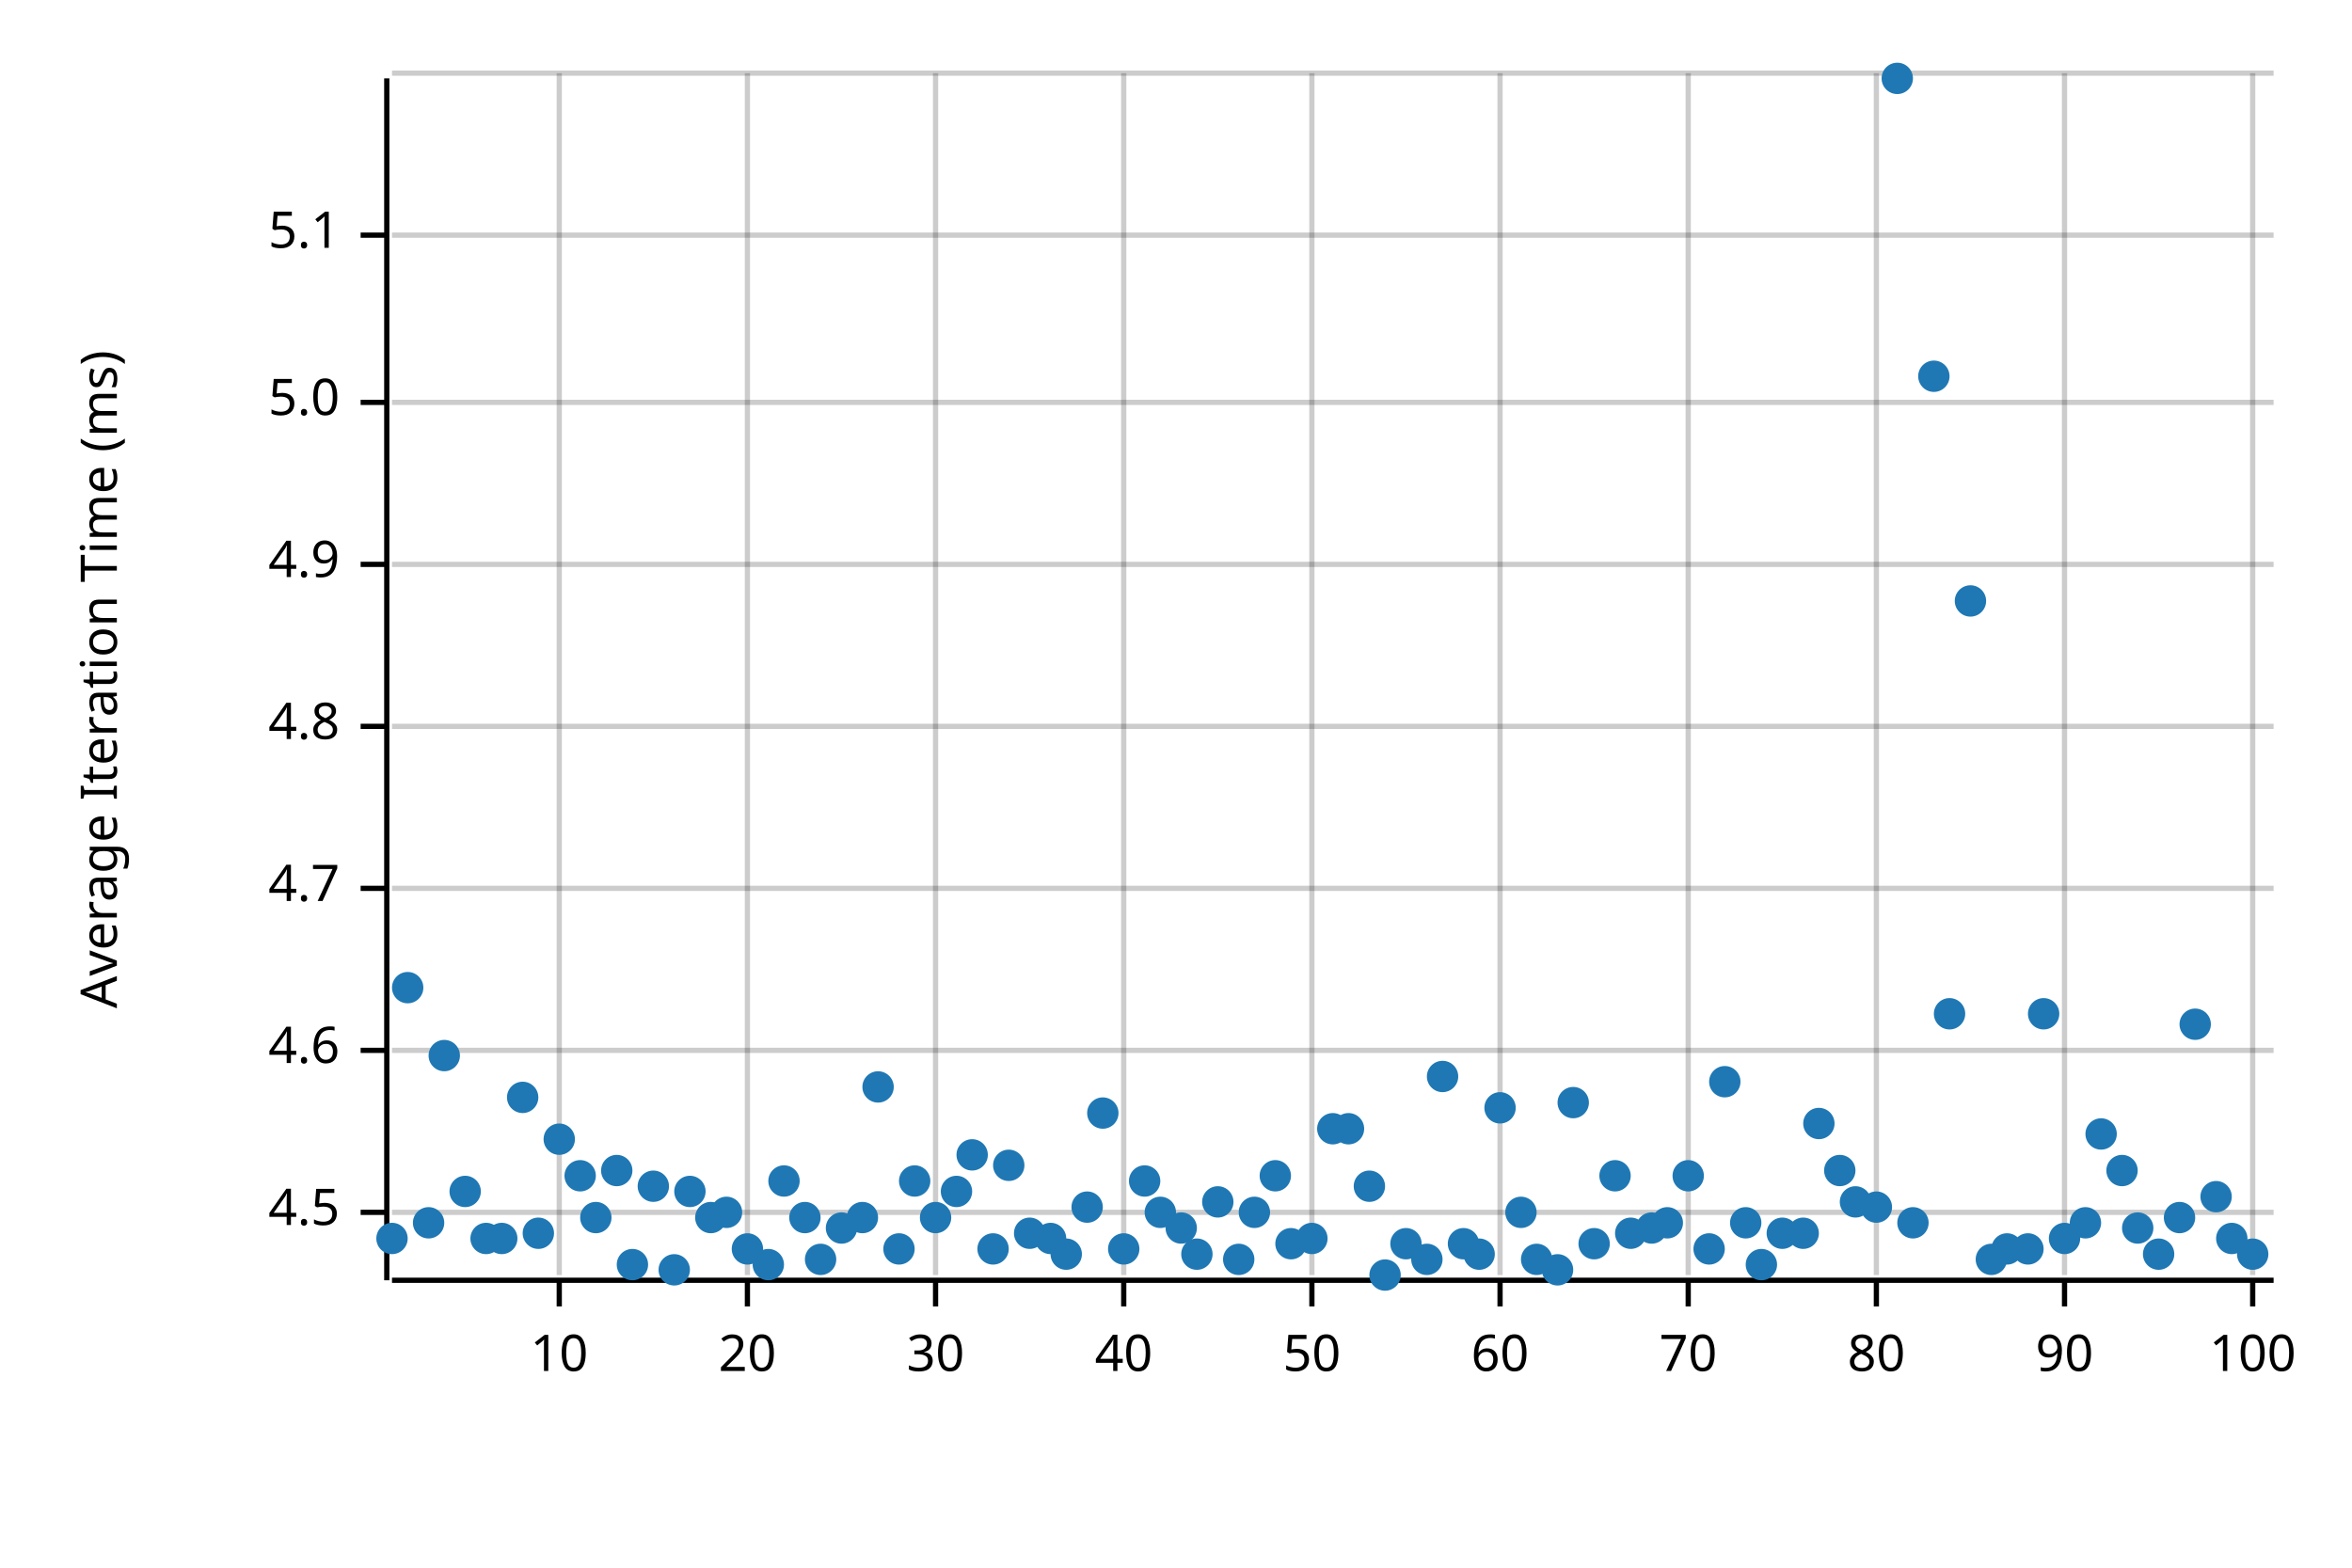
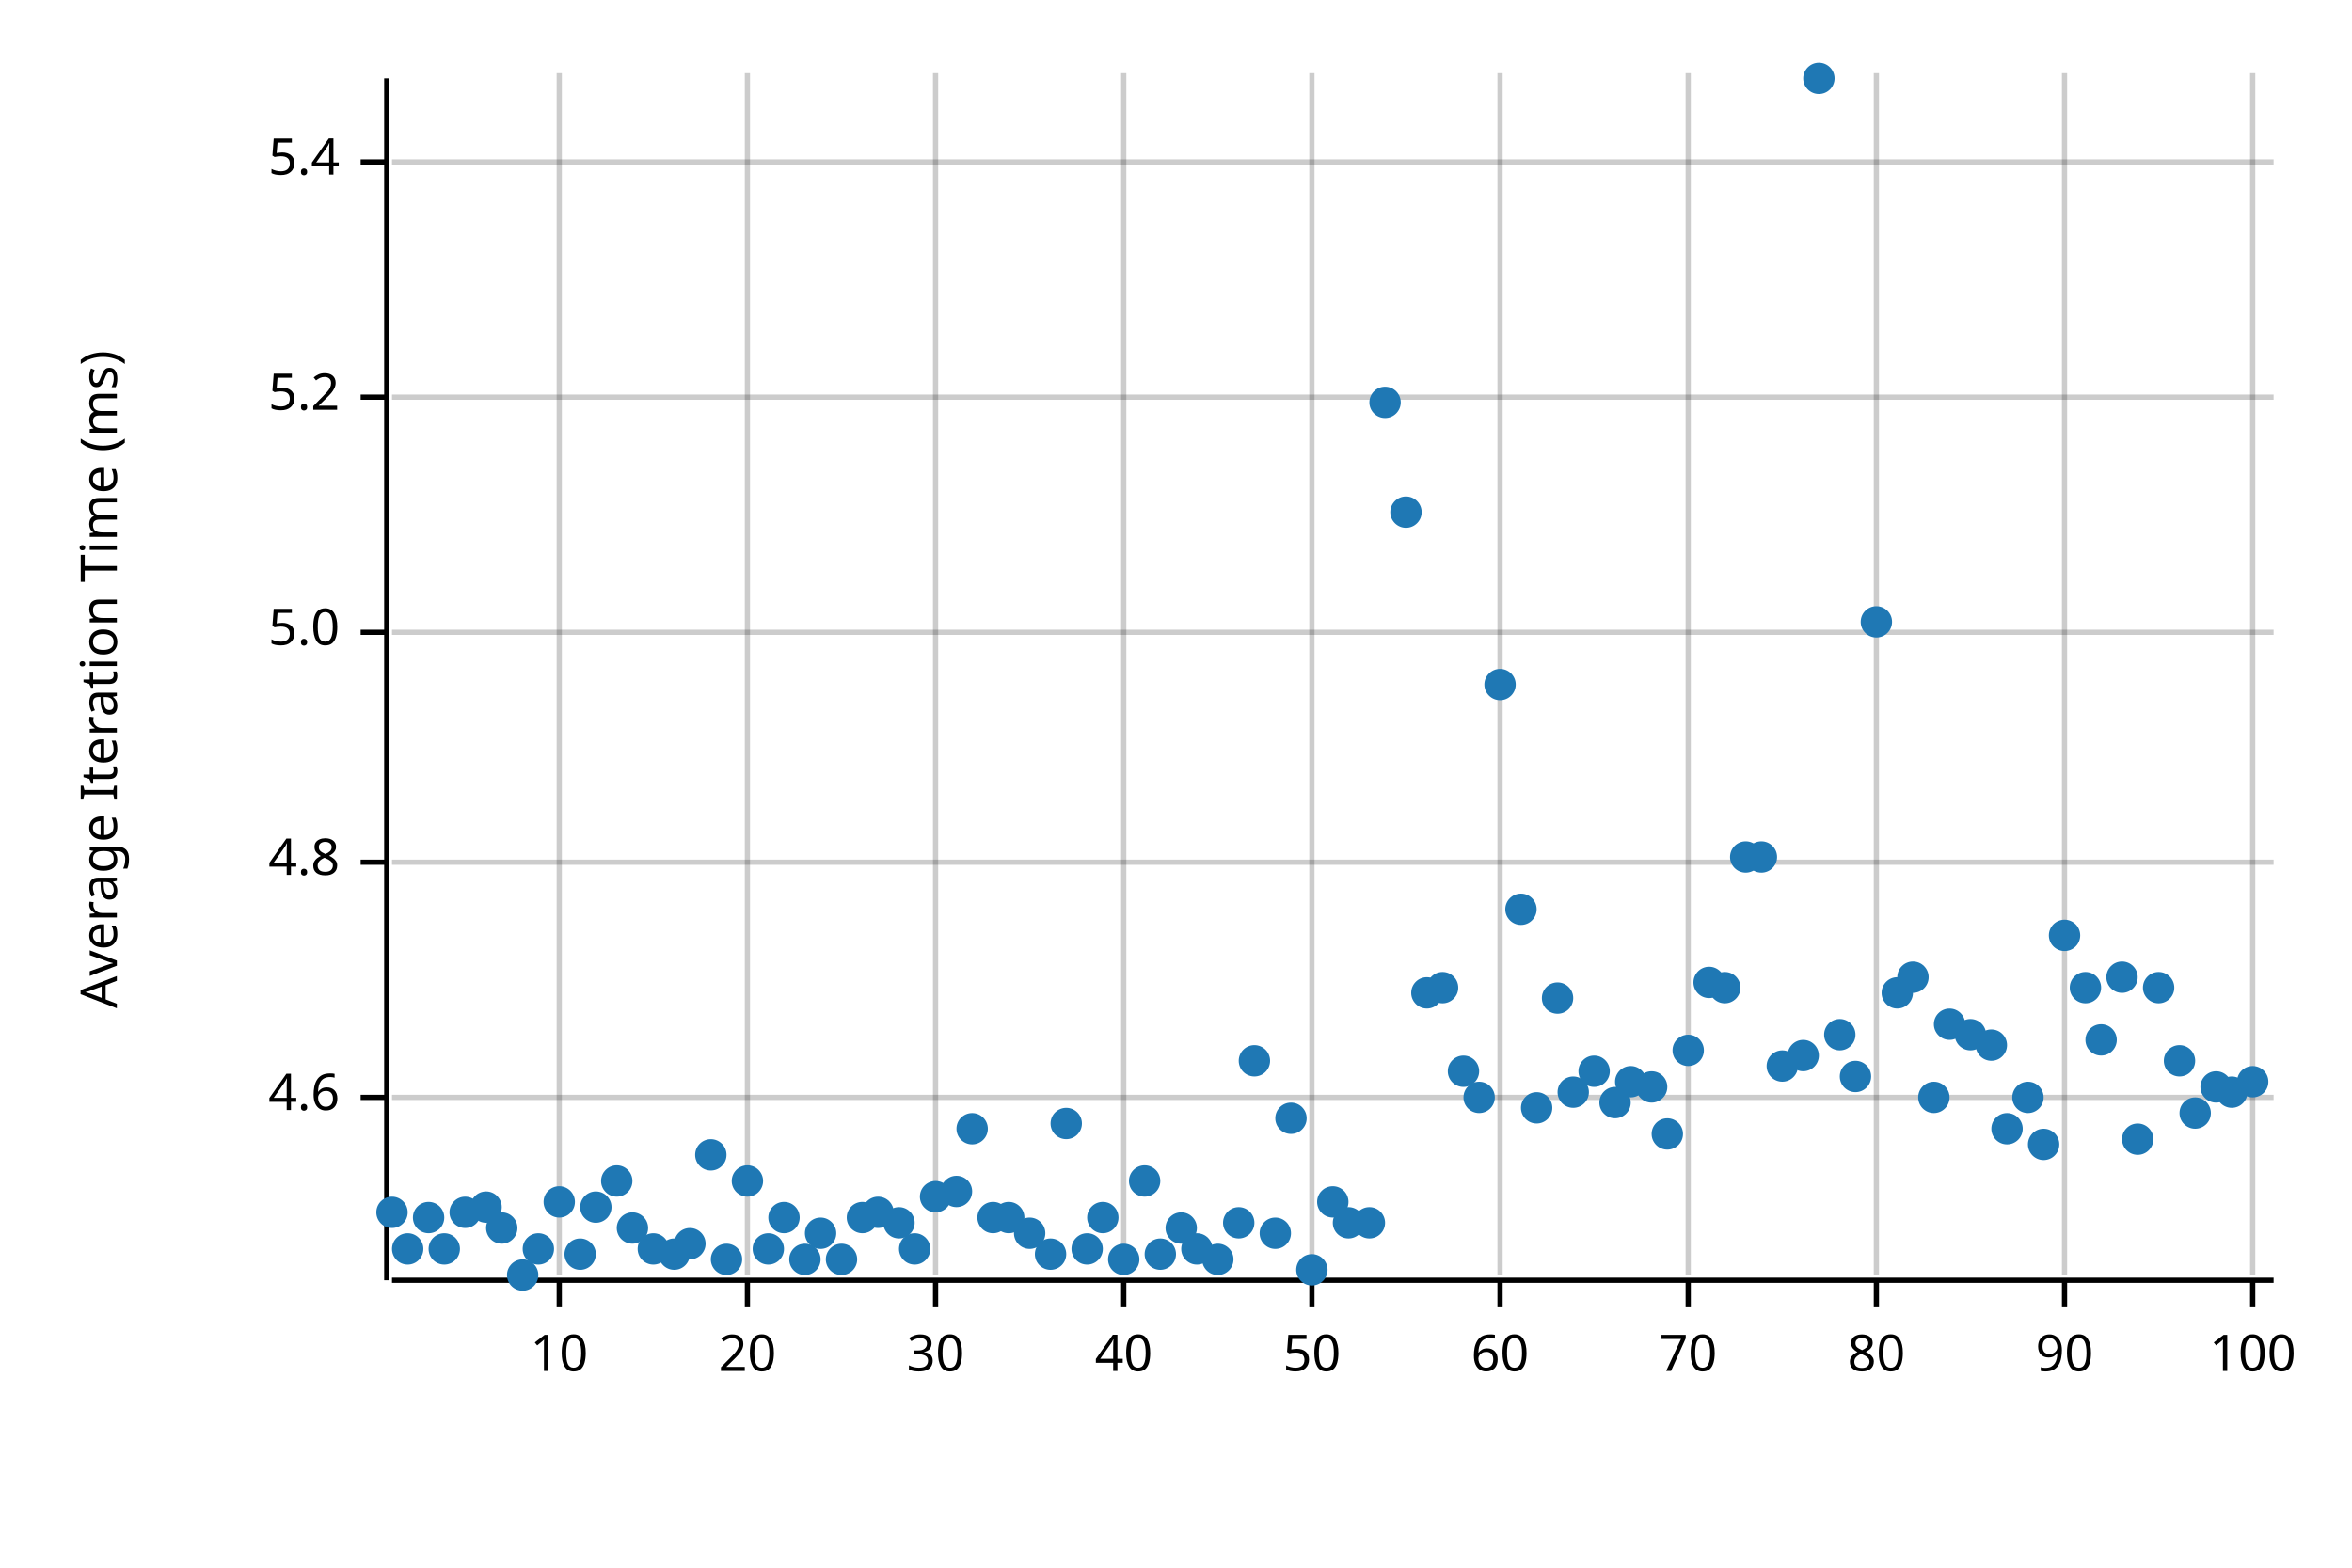
<svg xmlns="http://www.w3.org/2000/svg" width="450" height="300" viewBox="0 0 450 300">
  <text x="15" y="130" dy="0.76em" text-anchor="middle" font-family="sans-serif" font-size="9.677" opacity="1" fill="#000000" transform="rotate(270, 15, 130)">
Average Iteration Time (ms)
</text>
  <line opacity="0.2" stroke="#000000" stroke-width="1" x1="107" y1="244" x2="107" y2="14" />
  <line opacity="0.2" stroke="#000000" stroke-width="1" x1="143" y1="244" x2="143" y2="14" />
  <line opacity="0.2" stroke="#000000" stroke-width="1" x1="179" y1="244" x2="179" y2="14" />
  <line opacity="0.2" stroke="#000000" stroke-width="1" x1="215" y1="244" x2="215" y2="14" />
  <line opacity="0.2" stroke="#000000" stroke-width="1" x1="251" y1="244" x2="251" y2="14" />
  <line opacity="0.2" stroke="#000000" stroke-width="1" x1="287" y1="244" x2="287" y2="14" />
  <line opacity="0.2" stroke="#000000" stroke-width="1" x1="323" y1="244" x2="323" y2="14" />
  <line opacity="0.2" stroke="#000000" stroke-width="1" x1="359" y1="244" x2="359" y2="14" />
  <line opacity="0.2" stroke="#000000" stroke-width="1" x1="395" y1="244" x2="395" y2="14" />
  <line opacity="0.2" stroke="#000000" stroke-width="1" x1="431" y1="244" x2="431" y2="14" />
-   <line opacity="0.2" stroke="#000000" stroke-width="1" x1="75" y1="232" x2="435" y2="232" />
-   <line opacity="0.2" stroke="#000000" stroke-width="1" x1="75" y1="201" x2="435" y2="201" />
-   <line opacity="0.2" stroke="#000000" stroke-width="1" x1="75" y1="170" x2="435" y2="170" />
-   <line opacity="0.2" stroke="#000000" stroke-width="1" x1="75" y1="139" x2="435" y2="139" />
-   <line opacity="0.2" stroke="#000000" stroke-width="1" x1="75" y1="108" x2="435" y2="108" />
-   <line opacity="0.2" stroke="#000000" stroke-width="1" x1="75" y1="77" x2="435" y2="77" />
-   <line opacity="0.2" stroke="#000000" stroke-width="1" x1="75" y1="45" x2="435" y2="45" />
-   <line opacity="0.2" stroke="#000000" stroke-width="1" x1="75" y1="14" x2="435" y2="14" />
+   <line opacity="0.2" stroke="#000000" stroke-width="1" x1="75" y1="210" x2="435" y2="210" />
+   <line opacity="0.2" stroke="#000000" stroke-width="1" x1="75" y1="165" x2="435" y2="165" />
+   <line opacity="0.2" stroke="#000000" stroke-width="1" x1="75" y1="121" x2="435" y2="121" />
+   <line opacity="0.2" stroke="#000000" stroke-width="1" x1="75" y1="76" x2="435" y2="76" />
+   <line opacity="0.2" stroke="#000000" stroke-width="1" x1="75" y1="31" x2="435" y2="31" />
  <polyline fill="none" opacity="1" stroke="#000000" stroke-width="1" points="74,15 74,245 " />
-   <text x="65" y="232" dy="0.5ex" text-anchor="end" font-family="sans-serif" font-size="9.677" opacity="1" fill="#000000">
- 4.5
- </text>
-   <polyline fill="none" opacity="1" stroke="#000000" stroke-width="1" points="69,232 74,232 " />
-   <text x="65" y="201" dy="0.5ex" text-anchor="end" font-family="sans-serif" font-size="9.677" opacity="1" fill="#000000">
+   <text x="65" y="210" dy="0.5ex" text-anchor="end" font-family="sans-serif" font-size="9.677" opacity="1" fill="#000000">
4.6
</text>
-   <polyline fill="none" opacity="1" stroke="#000000" stroke-width="1" points="69,201 74,201 " />
-   <text x="65" y="170" dy="0.5ex" text-anchor="end" font-family="sans-serif" font-size="9.677" opacity="1" fill="#000000">
- 4.7
- </text>
-   <polyline fill="none" opacity="1" stroke="#000000" stroke-width="1" points="69,170 74,170 " />
-   <text x="65" y="139" dy="0.5ex" text-anchor="end" font-family="sans-serif" font-size="9.677" opacity="1" fill="#000000">
+   <polyline fill="none" opacity="1" stroke="#000000" stroke-width="1" points="69,210 74,210 " />
+   <text x="65" y="165" dy="0.5ex" text-anchor="end" font-family="sans-serif" font-size="9.677" opacity="1" fill="#000000">
4.8
</text>
-   <polyline fill="none" opacity="1" stroke="#000000" stroke-width="1" points="69,139 74,139 " />
-   <text x="65" y="108" dy="0.5ex" text-anchor="end" font-family="sans-serif" font-size="9.677" opacity="1" fill="#000000">
- 4.9
- </text>
-   <polyline fill="none" opacity="1" stroke="#000000" stroke-width="1" points="69,108 74,108 " />
-   <text x="65" y="77" dy="0.5ex" text-anchor="end" font-family="sans-serif" font-size="9.677" opacity="1" fill="#000000">
+   <polyline fill="none" opacity="1" stroke="#000000" stroke-width="1" points="69,165 74,165 " />
+   <text x="65" y="121" dy="0.5ex" text-anchor="end" font-family="sans-serif" font-size="9.677" opacity="1" fill="#000000">
5.0
</text>
-   <polyline fill="none" opacity="1" stroke="#000000" stroke-width="1" points="69,77 74,77 " />
-   <text x="65" y="45" dy="0.5ex" text-anchor="end" font-family="sans-serif" font-size="9.677" opacity="1" fill="#000000">
- 5.1
+   <polyline fill="none" opacity="1" stroke="#000000" stroke-width="1" points="69,121 74,121 " />
+   <text x="65" y="76" dy="0.5ex" text-anchor="end" font-family="sans-serif" font-size="9.677" opacity="1" fill="#000000">
+ 5.2
</text>
-   <polyline fill="none" opacity="1" stroke="#000000" stroke-width="1" points="69,45 74,45 " />
+   <polyline fill="none" opacity="1" stroke="#000000" stroke-width="1" points="69,76 74,76 " />
+   <text x="65" y="31" dy="0.5ex" text-anchor="end" font-family="sans-serif" font-size="9.677" opacity="1" fill="#000000">
+ 5.4
+ </text>
+   <polyline fill="none" opacity="1" stroke="#000000" stroke-width="1" points="69,31 74,31 " />
  <polyline fill="none" opacity="1" stroke="#000000" stroke-width="1" points="75,245 435,245 " />
  <text x="107" y="255" dy="0.76em" text-anchor="middle" font-family="sans-serif" font-size="9.677" opacity="1" fill="#000000">
10
</text>
  <polyline fill="none" opacity="1" stroke="#000000" stroke-width="1" points="107,245 107,250 " />
  <text x="143" y="255" dy="0.76em" text-anchor="middle" font-family="sans-serif" font-size="9.677" opacity="1" fill="#000000">
20
</text>
  <polyline fill="none" opacity="1" stroke="#000000" stroke-width="1" points="143,245 143,250 " />
  <text x="179" y="255" dy="0.76em" text-anchor="middle" font-family="sans-serif" font-size="9.677" opacity="1" fill="#000000">
30
</text>
  <polyline fill="none" opacity="1" stroke="#000000" stroke-width="1" points="179,245 179,250 " />
  <text x="215" y="255" dy="0.76em" text-anchor="middle" font-family="sans-serif" font-size="9.677" opacity="1" fill="#000000">
40
</text>
  <polyline fill="none" opacity="1" stroke="#000000" stroke-width="1" points="215,245 215,250 " />
  <text x="251" y="255" dy="0.76em" text-anchor="middle" font-family="sans-serif" font-size="9.677" opacity="1" fill="#000000">
50
</text>
  <polyline fill="none" opacity="1" stroke="#000000" stroke-width="1" points="251,245 251,250 " />
  <text x="287" y="255" dy="0.76em" text-anchor="middle" font-family="sans-serif" font-size="9.677" opacity="1" fill="#000000">
60
</text>
  <polyline fill="none" opacity="1" stroke="#000000" stroke-width="1" points="287,245 287,250 " />
  <text x="323" y="255" dy="0.76em" text-anchor="middle" font-family="sans-serif" font-size="9.677" opacity="1" fill="#000000">
70
</text>
  <polyline fill="none" opacity="1" stroke="#000000" stroke-width="1" points="323,245 323,250 " />
  <text x="359" y="255" dy="0.76em" text-anchor="middle" font-family="sans-serif" font-size="9.677" opacity="1" fill="#000000">
80
</text>
  <polyline fill="none" opacity="1" stroke="#000000" stroke-width="1" points="359,245 359,250 " />
  <text x="395" y="255" dy="0.76em" text-anchor="middle" font-family="sans-serif" font-size="9.677" opacity="1" fill="#000000">
90
</text>
  <polyline fill="none" opacity="1" stroke="#000000" stroke-width="1" points="395,245 395,250 " />
  <text x="431" y="255" dy="0.76em" text-anchor="middle" font-family="sans-serif" font-size="9.677" opacity="1" fill="#000000">
100
</text>
  <polyline fill="none" opacity="1" stroke="#000000" stroke-width="1" points="431,245 431,250 " />
-   <circle cx="75" cy="237" r="3" opacity="1" fill="#1F78B4" stroke="none" stroke-width="1" />
-   <circle cx="78" cy="189" r="3" opacity="1" fill="#1F78B4" stroke="none" stroke-width="1" />
-   <circle cx="82" cy="234" r="3" opacity="1" fill="#1F78B4" stroke="none" stroke-width="1" />
-   <circle cx="85" cy="202" r="3" opacity="1" fill="#1F78B4" stroke="none" stroke-width="1" />
-   <circle cx="89" cy="228" r="3" opacity="1" fill="#1F78B4" stroke="none" stroke-width="1" />
-   <circle cx="93" cy="237" r="3" opacity="1" fill="#1F78B4" stroke="none" stroke-width="1" />
-   <circle cx="96" cy="237" r="3" opacity="1" fill="#1F78B4" stroke="none" stroke-width="1" />
-   <circle cx="100" cy="210" r="3" opacity="1" fill="#1F78B4" stroke="none" stroke-width="1" />
-   <circle cx="103" cy="236" r="3" opacity="1" fill="#1F78B4" stroke="none" stroke-width="1" />
-   <circle cx="107" cy="218" r="3" opacity="1" fill="#1F78B4" stroke="none" stroke-width="1" />
-   <circle cx="111" cy="225" r="3" opacity="1" fill="#1F78B4" stroke="none" stroke-width="1" />
-   <circle cx="114" cy="233" r="3" opacity="1" fill="#1F78B4" stroke="none" stroke-width="1" />
-   <circle cx="118" cy="224" r="3" opacity="1" fill="#1F78B4" stroke="none" stroke-width="1" />
-   <circle cx="121" cy="242" r="3" opacity="1" fill="#1F78B4" stroke="none" stroke-width="1" />
-   <circle cx="125" cy="227" r="3" opacity="1" fill="#1F78B4" stroke="none" stroke-width="1" />
-   <circle cx="129" cy="243" r="3" opacity="1" fill="#1F78B4" stroke="none" stroke-width="1" />
-   <circle cx="132" cy="228" r="3" opacity="1" fill="#1F78B4" stroke="none" stroke-width="1" />
-   <circle cx="136" cy="233" r="3" opacity="1" fill="#1F78B4" stroke="none" stroke-width="1" />
-   <circle cx="139" cy="232" r="3" opacity="1" fill="#1F78B4" stroke="none" stroke-width="1" />
-   <circle cx="143" cy="239" r="3" opacity="1" fill="#1F78B4" stroke="none" stroke-width="1" />
-   <circle cx="147" cy="242" r="3" opacity="1" fill="#1F78B4" stroke="none" stroke-width="1" />
-   <circle cx="150" cy="226" r="3" opacity="1" fill="#1F78B4" stroke="none" stroke-width="1" />
-   <circle cx="154" cy="233" r="3" opacity="1" fill="#1F78B4" stroke="none" stroke-width="1" />
-   <circle cx="157" cy="241" r="3" opacity="1" fill="#1F78B4" stroke="none" stroke-width="1" />
-   <circle cx="161" cy="235" r="3" opacity="1" fill="#1F78B4" stroke="none" stroke-width="1" />
+   <circle cx="75" cy="232" r="3" opacity="1" fill="#1F78B4" stroke="none" stroke-width="1" />
+   <circle cx="78" cy="239" r="3" opacity="1" fill="#1F78B4" stroke="none" stroke-width="1" />
+   <circle cx="82" cy="233" r="3" opacity="1" fill="#1F78B4" stroke="none" stroke-width="1" />
+   <circle cx="85" cy="239" r="3" opacity="1" fill="#1F78B4" stroke="none" stroke-width="1" />
+   <circle cx="89" cy="232" r="3" opacity="1" fill="#1F78B4" stroke="none" stroke-width="1" />
+   <circle cx="93" cy="231" r="3" opacity="1" fill="#1F78B4" stroke="none" stroke-width="1" />
+   <circle cx="96" cy="235" r="3" opacity="1" fill="#1F78B4" stroke="none" stroke-width="1" />
+   <circle cx="100" cy="244" r="3" opacity="1" fill="#1F78B4" stroke="none" stroke-width="1" />
+   <circle cx="103" cy="239" r="3" opacity="1" fill="#1F78B4" stroke="none" stroke-width="1" />
+   <circle cx="107" cy="230" r="3" opacity="1" fill="#1F78B4" stroke="none" stroke-width="1" />
+   <circle cx="111" cy="240" r="3" opacity="1" fill="#1F78B4" stroke="none" stroke-width="1" />
+   <circle cx="114" cy="231" r="3" opacity="1" fill="#1F78B4" stroke="none" stroke-width="1" />
+   <circle cx="118" cy="226" r="3" opacity="1" fill="#1F78B4" stroke="none" stroke-width="1" />
+   <circle cx="121" cy="235" r="3" opacity="1" fill="#1F78B4" stroke="none" stroke-width="1" />
+   <circle cx="125" cy="239" r="3" opacity="1" fill="#1F78B4" stroke="none" stroke-width="1" />
+   <circle cx="129" cy="240" r="3" opacity="1" fill="#1F78B4" stroke="none" stroke-width="1" />
+   <circle cx="132" cy="238" r="3" opacity="1" fill="#1F78B4" stroke="none" stroke-width="1" />
+   <circle cx="136" cy="221" r="3" opacity="1" fill="#1F78B4" stroke="none" stroke-width="1" />
+   <circle cx="139" cy="241" r="3" opacity="1" fill="#1F78B4" stroke="none" stroke-width="1" />
+   <circle cx="143" cy="226" r="3" opacity="1" fill="#1F78B4" stroke="none" stroke-width="1" />
+   <circle cx="147" cy="239" r="3" opacity="1" fill="#1F78B4" stroke="none" stroke-width="1" />
+   <circle cx="150" cy="233" r="3" opacity="1" fill="#1F78B4" stroke="none" stroke-width="1" />
+   <circle cx="154" cy="241" r="3" opacity="1" fill="#1F78B4" stroke="none" stroke-width="1" />
+   <circle cx="157" cy="236" r="3" opacity="1" fill="#1F78B4" stroke="none" stroke-width="1" />
+   <circle cx="161" cy="241" r="3" opacity="1" fill="#1F78B4" stroke="none" stroke-width="1" />
  <circle cx="165" cy="233" r="3" opacity="1" fill="#1F78B4" stroke="none" stroke-width="1" />
-   <circle cx="168" cy="208" r="3" opacity="1" fill="#1F78B4" stroke="none" stroke-width="1" />
-   <circle cx="172" cy="239" r="3" opacity="1" fill="#1F78B4" stroke="none" stroke-width="1" />
-   <circle cx="175" cy="226" r="3" opacity="1" fill="#1F78B4" stroke="none" stroke-width="1" />
-   <circle cx="179" cy="233" r="3" opacity="1" fill="#1F78B4" stroke="none" stroke-width="1" />
+   <circle cx="168" cy="232" r="3" opacity="1" fill="#1F78B4" stroke="none" stroke-width="1" />
+   <circle cx="172" cy="234" r="3" opacity="1" fill="#1F78B4" stroke="none" stroke-width="1" />
+   <circle cx="175" cy="239" r="3" opacity="1" fill="#1F78B4" stroke="none" stroke-width="1" />
+   <circle cx="179" cy="229" r="3" opacity="1" fill="#1F78B4" stroke="none" stroke-width="1" />
  <circle cx="183" cy="228" r="3" opacity="1" fill="#1F78B4" stroke="none" stroke-width="1" />
-   <circle cx="186" cy="221" r="3" opacity="1" fill="#1F78B4" stroke="none" stroke-width="1" />
-   <circle cx="190" cy="239" r="3" opacity="1" fill="#1F78B4" stroke="none" stroke-width="1" />
-   <circle cx="193" cy="223" r="3" opacity="1" fill="#1F78B4" stroke="none" stroke-width="1" />
+   <circle cx="186" cy="216" r="3" opacity="1" fill="#1F78B4" stroke="none" stroke-width="1" />
+   <circle cx="190" cy="233" r="3" opacity="1" fill="#1F78B4" stroke="none" stroke-width="1" />
+   <circle cx="193" cy="233" r="3" opacity="1" fill="#1F78B4" stroke="none" stroke-width="1" />
  <circle cx="197" cy="236" r="3" opacity="1" fill="#1F78B4" stroke="none" stroke-width="1" />
-   <circle cx="201" cy="237" r="3" opacity="1" fill="#1F78B4" stroke="none" stroke-width="1" />
-   <circle cx="204" cy="240" r="3" opacity="1" fill="#1F78B4" stroke="none" stroke-width="1" />
-   <circle cx="208" cy="231" r="3" opacity="1" fill="#1F78B4" stroke="none" stroke-width="1" />
-   <circle cx="211" cy="213" r="3" opacity="1" fill="#1F78B4" stroke="none" stroke-width="1" />
-   <circle cx="215" cy="239" r="3" opacity="1" fill="#1F78B4" stroke="none" stroke-width="1" />
+   <circle cx="201" cy="240" r="3" opacity="1" fill="#1F78B4" stroke="none" stroke-width="1" />
+   <circle cx="204" cy="215" r="3" opacity="1" fill="#1F78B4" stroke="none" stroke-width="1" />
+   <circle cx="208" cy="239" r="3" opacity="1" fill="#1F78B4" stroke="none" stroke-width="1" />
+   <circle cx="211" cy="233" r="3" opacity="1" fill="#1F78B4" stroke="none" stroke-width="1" />
+   <circle cx="215" cy="241" r="3" opacity="1" fill="#1F78B4" stroke="none" stroke-width="1" />
  <circle cx="219" cy="226" r="3" opacity="1" fill="#1F78B4" stroke="none" stroke-width="1" />
-   <circle cx="222" cy="232" r="3" opacity="1" fill="#1F78B4" stroke="none" stroke-width="1" />
+   <circle cx="222" cy="240" r="3" opacity="1" fill="#1F78B4" stroke="none" stroke-width="1" />
  <circle cx="226" cy="235" r="3" opacity="1" fill="#1F78B4" stroke="none" stroke-width="1" />
-   <circle cx="229" cy="240" r="3" opacity="1" fill="#1F78B4" stroke="none" stroke-width="1" />
-   <circle cx="233" cy="230" r="3" opacity="1" fill="#1F78B4" stroke="none" stroke-width="1" />
-   <circle cx="237" cy="241" r="3" opacity="1" fill="#1F78B4" stroke="none" stroke-width="1" />
-   <circle cx="240" cy="232" r="3" opacity="1" fill="#1F78B4" stroke="none" stroke-width="1" />
-   <circle cx="244" cy="225" r="3" opacity="1" fill="#1F78B4" stroke="none" stroke-width="1" />
-   <circle cx="247" cy="238" r="3" opacity="1" fill="#1F78B4" stroke="none" stroke-width="1" />
-   <circle cx="251" cy="237" r="3" opacity="1" fill="#1F78B4" stroke="none" stroke-width="1" />
-   <circle cx="255" cy="216" r="3" opacity="1" fill="#1F78B4" stroke="none" stroke-width="1" />
-   <circle cx="258" cy="216" r="3" opacity="1" fill="#1F78B4" stroke="none" stroke-width="1" />
-   <circle cx="262" cy="227" r="3" opacity="1" fill="#1F78B4" stroke="none" stroke-width="1" />
-   <circle cx="265" cy="244" r="3" opacity="1" fill="#1F78B4" stroke="none" stroke-width="1" />
-   <circle cx="269" cy="238" r="3" opacity="1" fill="#1F78B4" stroke="none" stroke-width="1" />
-   <circle cx="273" cy="241" r="3" opacity="1" fill="#1F78B4" stroke="none" stroke-width="1" />
-   <circle cx="276" cy="206" r="3" opacity="1" fill="#1F78B4" stroke="none" stroke-width="1" />
-   <circle cx="280" cy="238" r="3" opacity="1" fill="#1F78B4" stroke="none" stroke-width="1" />
-   <circle cx="283" cy="240" r="3" opacity="1" fill="#1F78B4" stroke="none" stroke-width="1" />
-   <circle cx="287" cy="212" r="3" opacity="1" fill="#1F78B4" stroke="none" stroke-width="1" />
-   <circle cx="291" cy="232" r="3" opacity="1" fill="#1F78B4" stroke="none" stroke-width="1" />
-   <circle cx="294" cy="241" r="3" opacity="1" fill="#1F78B4" stroke="none" stroke-width="1" />
-   <circle cx="298" cy="243" r="3" opacity="1" fill="#1F78B4" stroke="none" stroke-width="1" />
-   <circle cx="301" cy="211" r="3" opacity="1" fill="#1F78B4" stroke="none" stroke-width="1" />
-   <circle cx="305" cy="238" r="3" opacity="1" fill="#1F78B4" stroke="none" stroke-width="1" />
-   <circle cx="309" cy="225" r="3" opacity="1" fill="#1F78B4" stroke="none" stroke-width="1" />
-   <circle cx="312" cy="236" r="3" opacity="1" fill="#1F78B4" stroke="none" stroke-width="1" />
-   <circle cx="316" cy="235" r="3" opacity="1" fill="#1F78B4" stroke="none" stroke-width="1" />
-   <circle cx="319" cy="234" r="3" opacity="1" fill="#1F78B4" stroke="none" stroke-width="1" />
-   <circle cx="323" cy="225" r="3" opacity="1" fill="#1F78B4" stroke="none" stroke-width="1" />
-   <circle cx="327" cy="239" r="3" opacity="1" fill="#1F78B4" stroke="none" stroke-width="1" />
-   <circle cx="330" cy="207" r="3" opacity="1" fill="#1F78B4" stroke="none" stroke-width="1" />
-   <circle cx="334" cy="234" r="3" opacity="1" fill="#1F78B4" stroke="none" stroke-width="1" />
-   <circle cx="337" cy="242" r="3" opacity="1" fill="#1F78B4" stroke="none" stroke-width="1" />
-   <circle cx="341" cy="236" r="3" opacity="1" fill="#1F78B4" stroke="none" stroke-width="1" />
-   <circle cx="345" cy="236" r="3" opacity="1" fill="#1F78B4" stroke="none" stroke-width="1" />
-   <circle cx="348" cy="215" r="3" opacity="1" fill="#1F78B4" stroke="none" stroke-width="1" />
-   <circle cx="352" cy="224" r="3" opacity="1" fill="#1F78B4" stroke="none" stroke-width="1" />
-   <circle cx="355" cy="230" r="3" opacity="1" fill="#1F78B4" stroke="none" stroke-width="1" />
-   <circle cx="359" cy="231" r="3" opacity="1" fill="#1F78B4" stroke="none" stroke-width="1" />
-   <circle cx="363" cy="15" r="3" opacity="1" fill="#1F78B4" stroke="none" stroke-width="1" />
-   <circle cx="366" cy="234" r="3" opacity="1" fill="#1F78B4" stroke="none" stroke-width="1" />
-   <circle cx="370" cy="72" r="3" opacity="1" fill="#1F78B4" stroke="none" stroke-width="1" />
-   <circle cx="373" cy="194" r="3" opacity="1" fill="#1F78B4" stroke="none" stroke-width="1" />
-   <circle cx="377" cy="115" r="3" opacity="1" fill="#1F78B4" stroke="none" stroke-width="1" />
-   <circle cx="381" cy="241" r="3" opacity="1" fill="#1F78B4" stroke="none" stroke-width="1" />
-   <circle cx="384" cy="239" r="3" opacity="1" fill="#1F78B4" stroke="none" stroke-width="1" />
-   <circle cx="388" cy="239" r="3" opacity="1" fill="#1F78B4" stroke="none" stroke-width="1" />
-   <circle cx="391" cy="194" r="3" opacity="1" fill="#1F78B4" stroke="none" stroke-width="1" />
-   <circle cx="395" cy="237" r="3" opacity="1" fill="#1F78B4" stroke="none" stroke-width="1" />
-   <circle cx="399" cy="234" r="3" opacity="1" fill="#1F78B4" stroke="none" stroke-width="1" />
-   <circle cx="402" cy="217" r="3" opacity="1" fill="#1F78B4" stroke="none" stroke-width="1" />
-   <circle cx="406" cy="224" r="3" opacity="1" fill="#1F78B4" stroke="none" stroke-width="1" />
-   <circle cx="409" cy="235" r="3" opacity="1" fill="#1F78B4" stroke="none" stroke-width="1" />
-   <circle cx="413" cy="240" r="3" opacity="1" fill="#1F78B4" stroke="none" stroke-width="1" />
-   <circle cx="417" cy="233" r="3" opacity="1" fill="#1F78B4" stroke="none" stroke-width="1" />
-   <circle cx="420" cy="196" r="3" opacity="1" fill="#1F78B4" stroke="none" stroke-width="1" />
-   <circle cx="424" cy="229" r="3" opacity="1" fill="#1F78B4" stroke="none" stroke-width="1" />
-   <circle cx="427" cy="237" r="3" opacity="1" fill="#1F78B4" stroke="none" stroke-width="1" />
-   <circle cx="431" cy="240" r="3" opacity="1" fill="#1F78B4" stroke="none" stroke-width="1" />
+   <circle cx="229" cy="239" r="3" opacity="1" fill="#1F78B4" stroke="none" stroke-width="1" />
+   <circle cx="233" cy="241" r="3" opacity="1" fill="#1F78B4" stroke="none" stroke-width="1" />
+   <circle cx="237" cy="234" r="3" opacity="1" fill="#1F78B4" stroke="none" stroke-width="1" />
+   <circle cx="240" cy="203" r="3" opacity="1" fill="#1F78B4" stroke="none" stroke-width="1" />
+   <circle cx="244" cy="236" r="3" opacity="1" fill="#1F78B4" stroke="none" stroke-width="1" />
+   <circle cx="247" cy="214" r="3" opacity="1" fill="#1F78B4" stroke="none" stroke-width="1" />
+   <circle cx="251" cy="243" r="3" opacity="1" fill="#1F78B4" stroke="none" stroke-width="1" />
+   <circle cx="255" cy="230" r="3" opacity="1" fill="#1F78B4" stroke="none" stroke-width="1" />
+   <circle cx="258" cy="234" r="3" opacity="1" fill="#1F78B4" stroke="none" stroke-width="1" />
+   <circle cx="262" cy="234" r="3" opacity="1" fill="#1F78B4" stroke="none" stroke-width="1" />
+   <circle cx="265" cy="77" r="3" opacity="1" fill="#1F78B4" stroke="none" stroke-width="1" />
+   <circle cx="269" cy="98" r="3" opacity="1" fill="#1F78B4" stroke="none" stroke-width="1" />
+   <circle cx="273" cy="190" r="3" opacity="1" fill="#1F78B4" stroke="none" stroke-width="1" />
+   <circle cx="276" cy="189" r="3" opacity="1" fill="#1F78B4" stroke="none" stroke-width="1" />
+   <circle cx="280" cy="205" r="3" opacity="1" fill="#1F78B4" stroke="none" stroke-width="1" />
+   <circle cx="283" cy="210" r="3" opacity="1" fill="#1F78B4" stroke="none" stroke-width="1" />
+   <circle cx="287" cy="131" r="3" opacity="1" fill="#1F78B4" stroke="none" stroke-width="1" />
+   <circle cx="291" cy="174" r="3" opacity="1" fill="#1F78B4" stroke="none" stroke-width="1" />
+   <circle cx="294" cy="212" r="3" opacity="1" fill="#1F78B4" stroke="none" stroke-width="1" />
+   <circle cx="298" cy="191" r="3" opacity="1" fill="#1F78B4" stroke="none" stroke-width="1" />
+   <circle cx="301" cy="209" r="3" opacity="1" fill="#1F78B4" stroke="none" stroke-width="1" />
+   <circle cx="305" cy="205" r="3" opacity="1" fill="#1F78B4" stroke="none" stroke-width="1" />
+   <circle cx="309" cy="211" r="3" opacity="1" fill="#1F78B4" stroke="none" stroke-width="1" />
+   <circle cx="312" cy="207" r="3" opacity="1" fill="#1F78B4" stroke="none" stroke-width="1" />
+   <circle cx="316" cy="208" r="3" opacity="1" fill="#1F78B4" stroke="none" stroke-width="1" />
+   <circle cx="319" cy="217" r="3" opacity="1" fill="#1F78B4" stroke="none" stroke-width="1" />
+   <circle cx="323" cy="201" r="3" opacity="1" fill="#1F78B4" stroke="none" stroke-width="1" />
+   <circle cx="327" cy="188" r="3" opacity="1" fill="#1F78B4" stroke="none" stroke-width="1" />
+   <circle cx="330" cy="189" r="3" opacity="1" fill="#1F78B4" stroke="none" stroke-width="1" />
+   <circle cx="334" cy="164" r="3" opacity="1" fill="#1F78B4" stroke="none" stroke-width="1" />
+   <circle cx="337" cy="164" r="3" opacity="1" fill="#1F78B4" stroke="none" stroke-width="1" />
+   <circle cx="341" cy="204" r="3" opacity="1" fill="#1F78B4" stroke="none" stroke-width="1" />
+   <circle cx="345" cy="202" r="3" opacity="1" fill="#1F78B4" stroke="none" stroke-width="1" />
+   <circle cx="348" cy="15" r="3" opacity="1" fill="#1F78B4" stroke="none" stroke-width="1" />
+   <circle cx="352" cy="198" r="3" opacity="1" fill="#1F78B4" stroke="none" stroke-width="1" />
+   <circle cx="355" cy="206" r="3" opacity="1" fill="#1F78B4" stroke="none" stroke-width="1" />
+   <circle cx="359" cy="119" r="3" opacity="1" fill="#1F78B4" stroke="none" stroke-width="1" />
+   <circle cx="363" cy="190" r="3" opacity="1" fill="#1F78B4" stroke="none" stroke-width="1" />
+   <circle cx="366" cy="187" r="3" opacity="1" fill="#1F78B4" stroke="none" stroke-width="1" />
+   <circle cx="370" cy="210" r="3" opacity="1" fill="#1F78B4" stroke="none" stroke-width="1" />
+   <circle cx="373" cy="196" r="3" opacity="1" fill="#1F78B4" stroke="none" stroke-width="1" />
+   <circle cx="377" cy="198" r="3" opacity="1" fill="#1F78B4" stroke="none" stroke-width="1" />
+   <circle cx="381" cy="200" r="3" opacity="1" fill="#1F78B4" stroke="none" stroke-width="1" />
+   <circle cx="384" cy="216" r="3" opacity="1" fill="#1F78B4" stroke="none" stroke-width="1" />
+   <circle cx="388" cy="210" r="3" opacity="1" fill="#1F78B4" stroke="none" stroke-width="1" />
+   <circle cx="391" cy="219" r="3" opacity="1" fill="#1F78B4" stroke="none" stroke-width="1" />
+   <circle cx="395" cy="179" r="3" opacity="1" fill="#1F78B4" stroke="none" stroke-width="1" />
+   <circle cx="399" cy="189" r="3" opacity="1" fill="#1F78B4" stroke="none" stroke-width="1" />
+   <circle cx="402" cy="199" r="3" opacity="1" fill="#1F78B4" stroke="none" stroke-width="1" />
+   <circle cx="406" cy="187" r="3" opacity="1" fill="#1F78B4" stroke="none" stroke-width="1" />
+   <circle cx="409" cy="218" r="3" opacity="1" fill="#1F78B4" stroke="none" stroke-width="1" />
+   <circle cx="413" cy="189" r="3" opacity="1" fill="#1F78B4" stroke="none" stroke-width="1" />
+   <circle cx="417" cy="203" r="3" opacity="1" fill="#1F78B4" stroke="none" stroke-width="1" />
+   <circle cx="420" cy="213" r="3" opacity="1" fill="#1F78B4" stroke="none" stroke-width="1" />
+   <circle cx="424" cy="208" r="3" opacity="1" fill="#1F78B4" stroke="none" stroke-width="1" />
+   <circle cx="427" cy="209" r="3" opacity="1" fill="#1F78B4" stroke="none" stroke-width="1" />
+   <circle cx="431" cy="207" r="3" opacity="1" fill="#1F78B4" stroke="none" stroke-width="1" />
</svg>
